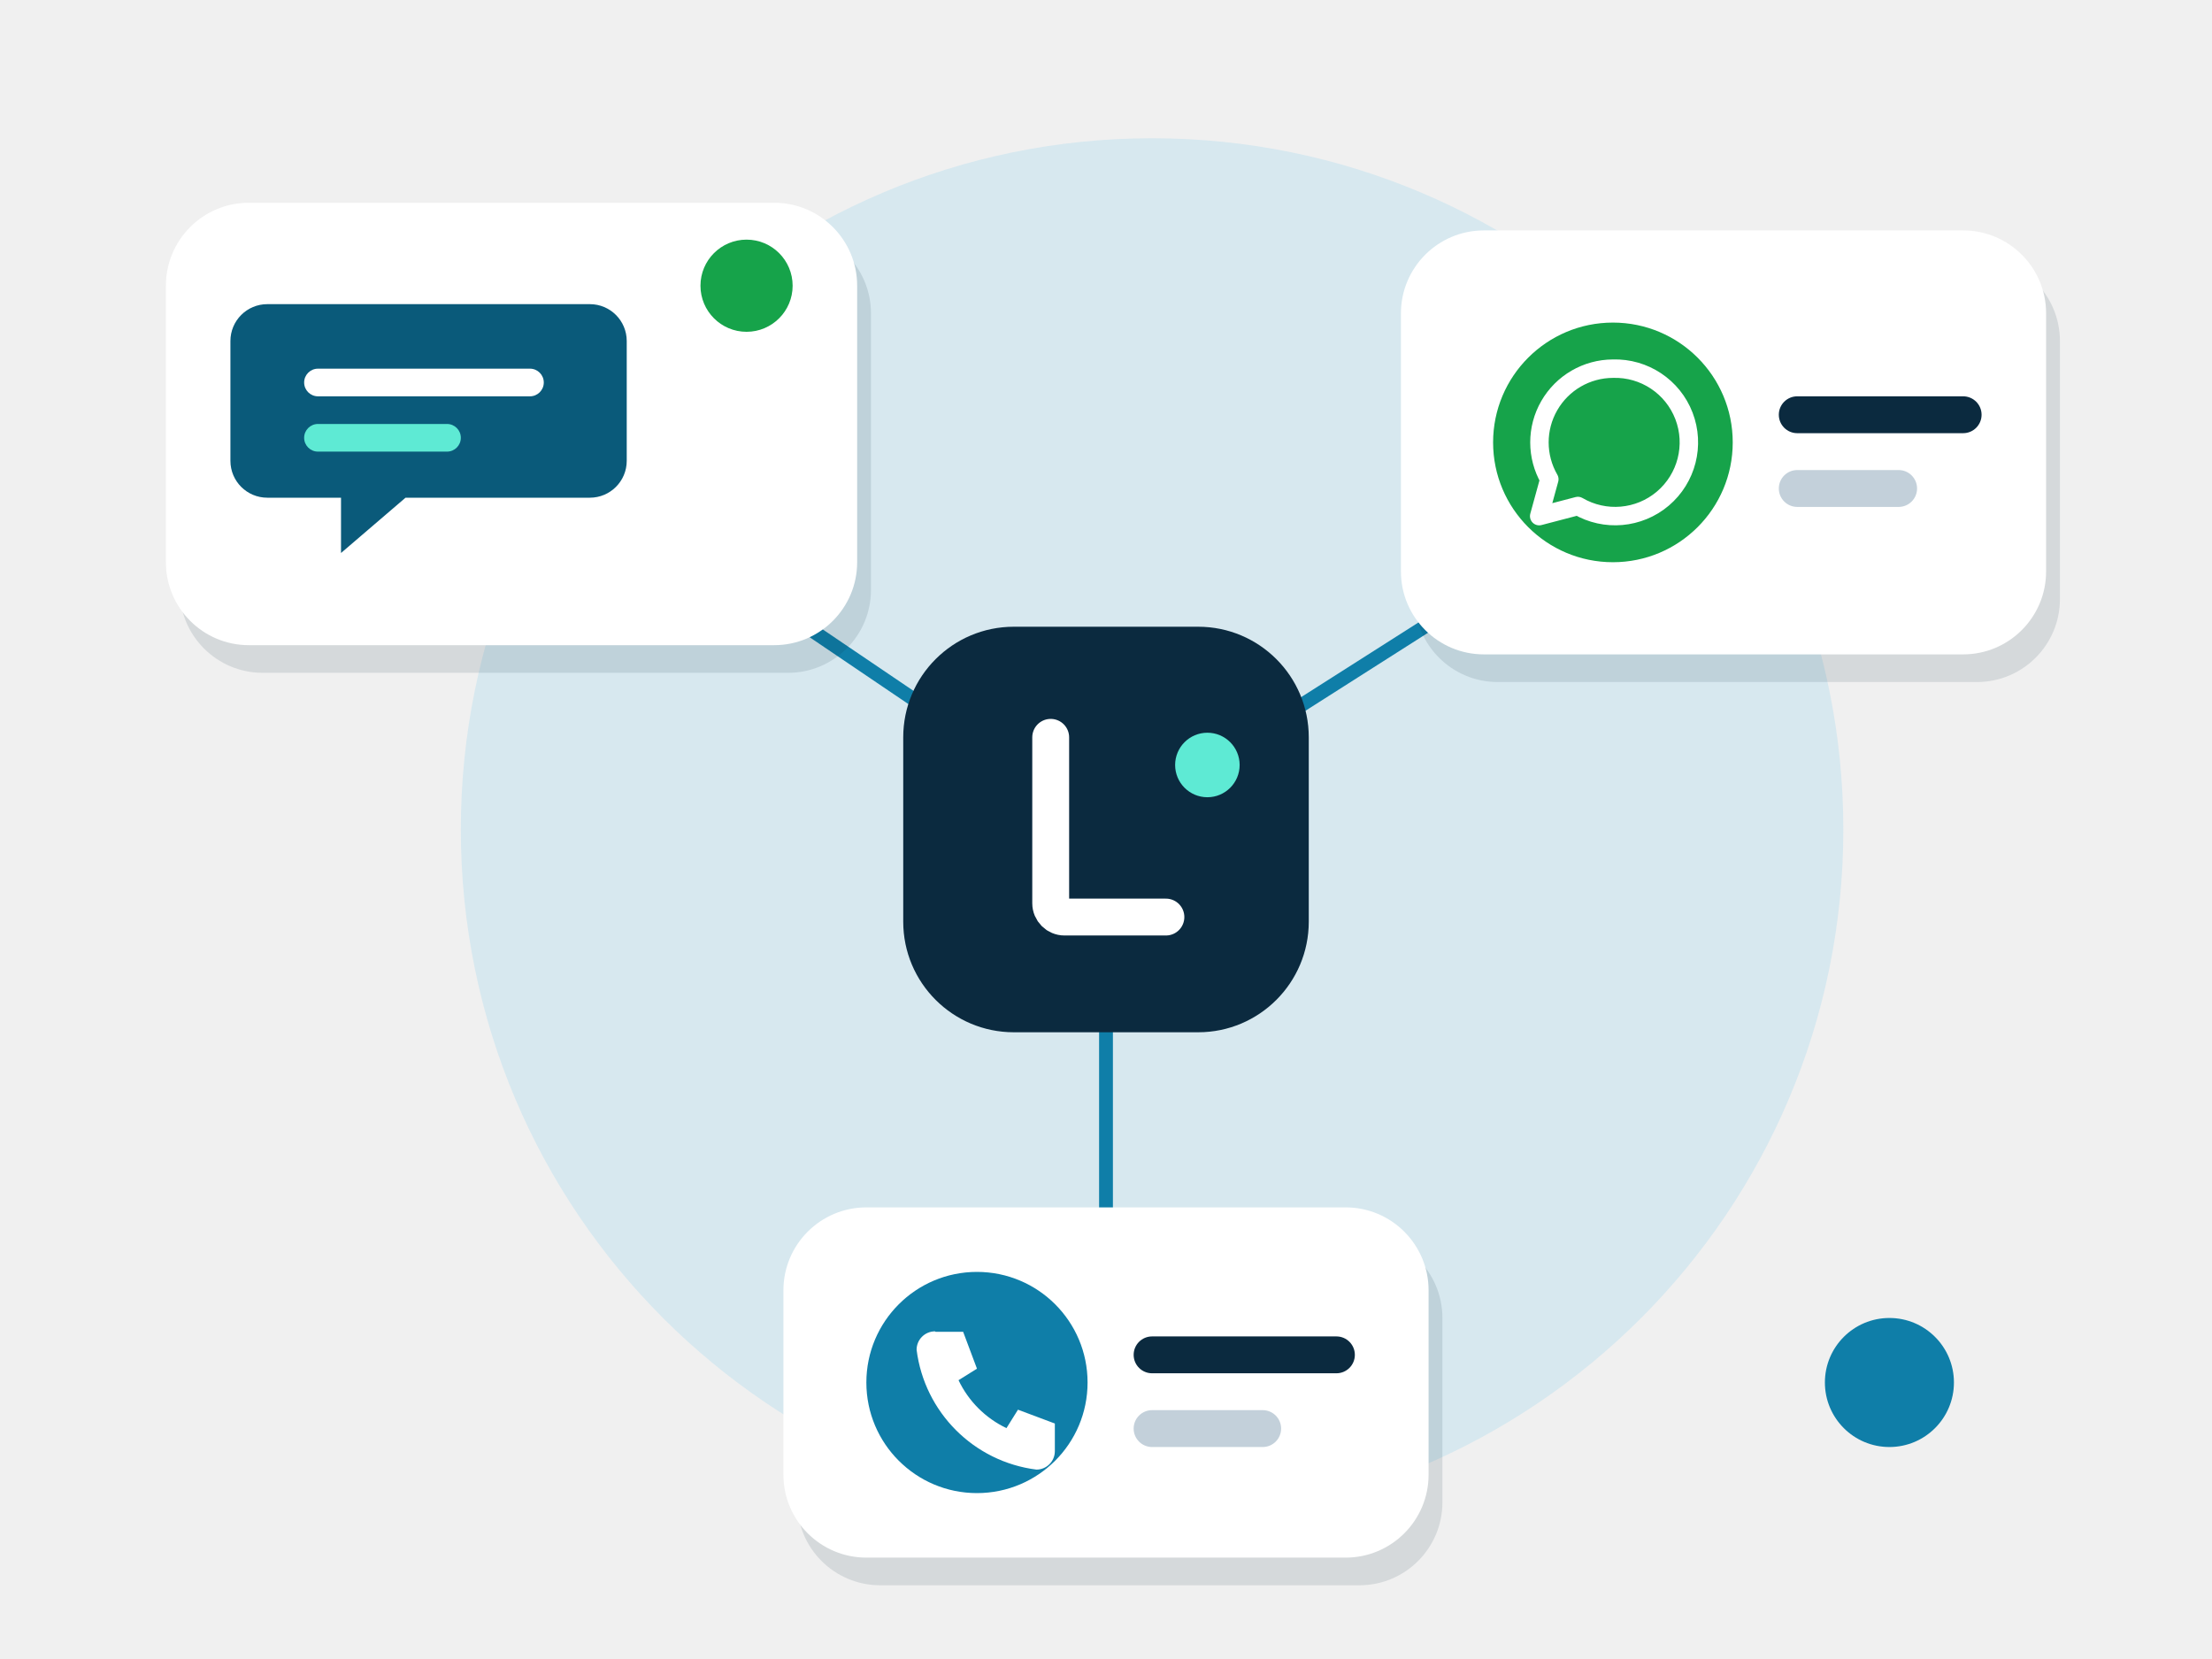
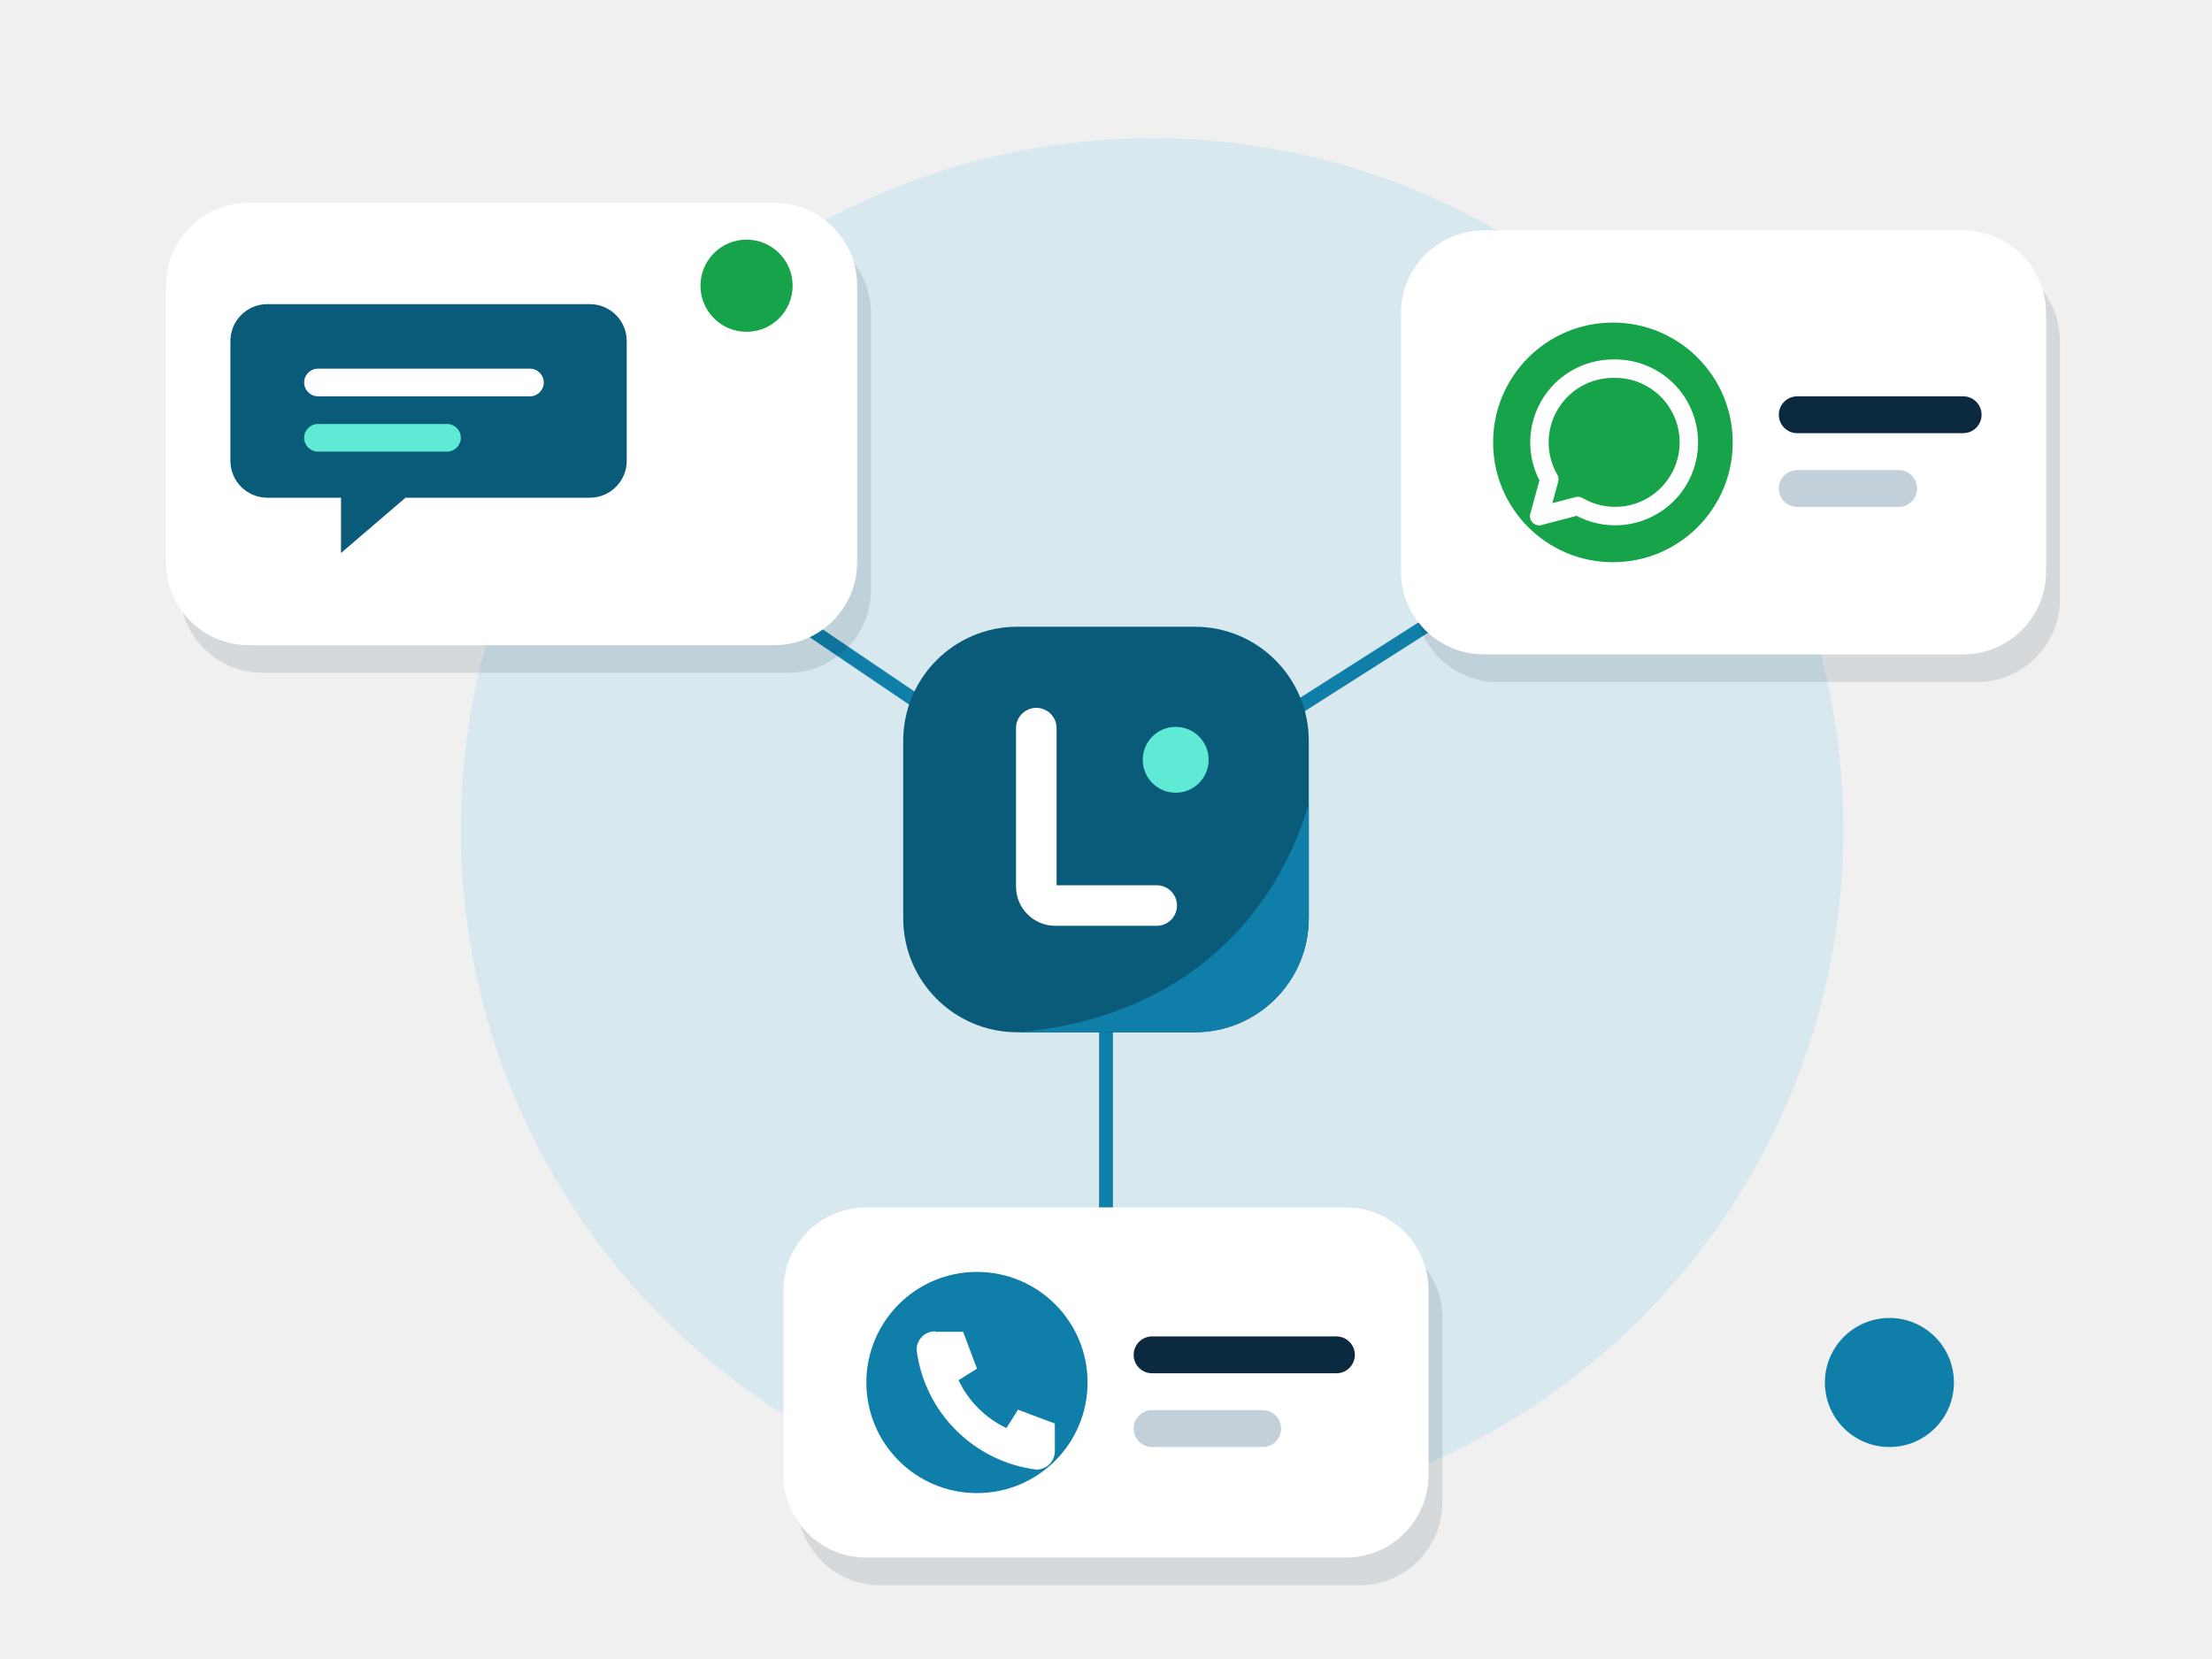
<svg xmlns="http://www.w3.org/2000/svg" viewBox="0 0 480 360" fill="none">
  <circle cx="250" cy="180" r="150" fill="#d7e8ef" />
  <circle cx="96" cy="70" r="22" fill="#5eead4" />
  <circle cx="410" cy="300" r="14" fill="#0f7ea8" />
  <path d="M240 180L110 92M240 180L372 96M240 180L240 296" stroke="#0f7ea8" stroke-width="3" stroke-linecap="round" stroke-linejoin="round" />
-   <rect x="196" y="136" width="88" height="88" rx="24" fill="#0b2a3f" />
-   <path d="M228 160v36a3 3 0 0 0 3 3h22" stroke="#fff" stroke-width="8" stroke-linecap="round" stroke-linejoin="round" />
-   <circle cx="262" cy="166" r="7" fill="#5eead4" />
+   <g transform="translate(196 136) scale(2.75)">
+     <rect width="32" height="32" rx="9" fill="#0a5a7a" />
+     <path d="M9 32h14a9 9 0 0 0 9-9v-9c-3 10-11 17-23 18z" fill="#0f7ea8" />
+     <path d="M10.5 8v12.5a1.5 1.5 0 0 0 1.5 1.5h8" fill="none" stroke="#fff" stroke-width="3.2" stroke-linecap="round" stroke-linejoin="round" />
+     <circle cx="21.5" cy="10.5" r="2.6" fill="#5eead4" />
+   </g>
  <rect x="39" y="50" width="150" height="96" rx="18" fill="#0b2a3f" opacity=".12" />
  <rect x="36" y="44" width="150" height="96" rx="18" fill="#fff" />
  <path d="M58 66h70a8 8 0 0 1 8 8v26a8 8 0 0 1-8 8H88l-14 12v-12h-16a8 8 0 0 1-8-8V74a8 8 0 0 1 8-8z" fill="#0a5a7a" />
  <rect x="66" y="80" width="52" height="6" rx="3.0" fill="#fff" />
  <rect x="66" y="92" width="34" height="6" rx="3.0" fill="#5eead4" />
  <circle cx="162" cy="62" r="10" fill="#16a34a" />
  <rect x="307" y="56" width="140" height="92" rx="18" fill="#0b2a3f" opacity=".12" />
  <rect x="304" y="50" width="140" height="92" rx="18" fill="#fff" />
  <circle cx="350" cy="96" r="26" fill="#16a34a" />
  <path d="M350 80a16 16 0 0 0-13.8 24l-2.2 8 8.4-2.2A16 16 0 1 0 350 80z" stroke="#fff" stroke-width="4" stroke-linejoin="round" />
  <rect x="386" y="86" width="44" height="8" rx="4.0" fill="#0b2a3f" />
  <rect x="386" y="102" width="30" height="8" rx="4.0" fill="#c3d0da" />
  <rect x="173" y="268" width="140" height="76" rx="18" fill="#0b2a3f" opacity=".12" />
  <rect x="170" y="262" width="140" height="76" rx="18" fill="#fff" />
  <circle cx="212" cy="300" r="24" fill="#0f7ea8" />
  <path d="M203 289h6l3 8-4 2.5a22 22 0 0 0 10.4 10.4l2.5-4 8 3v6a4 4 0 0 1-4 4 30 30 0 0 1-26-26 4 4 0 0 1 4-4z" fill="#fff" />
  <rect x="246" y="290" width="48" height="8" rx="4.0" fill="#0b2a3f" />
  <rect x="246" y="306" width="32" height="8" rx="4.0" fill="#c3d0da" />
</svg>
